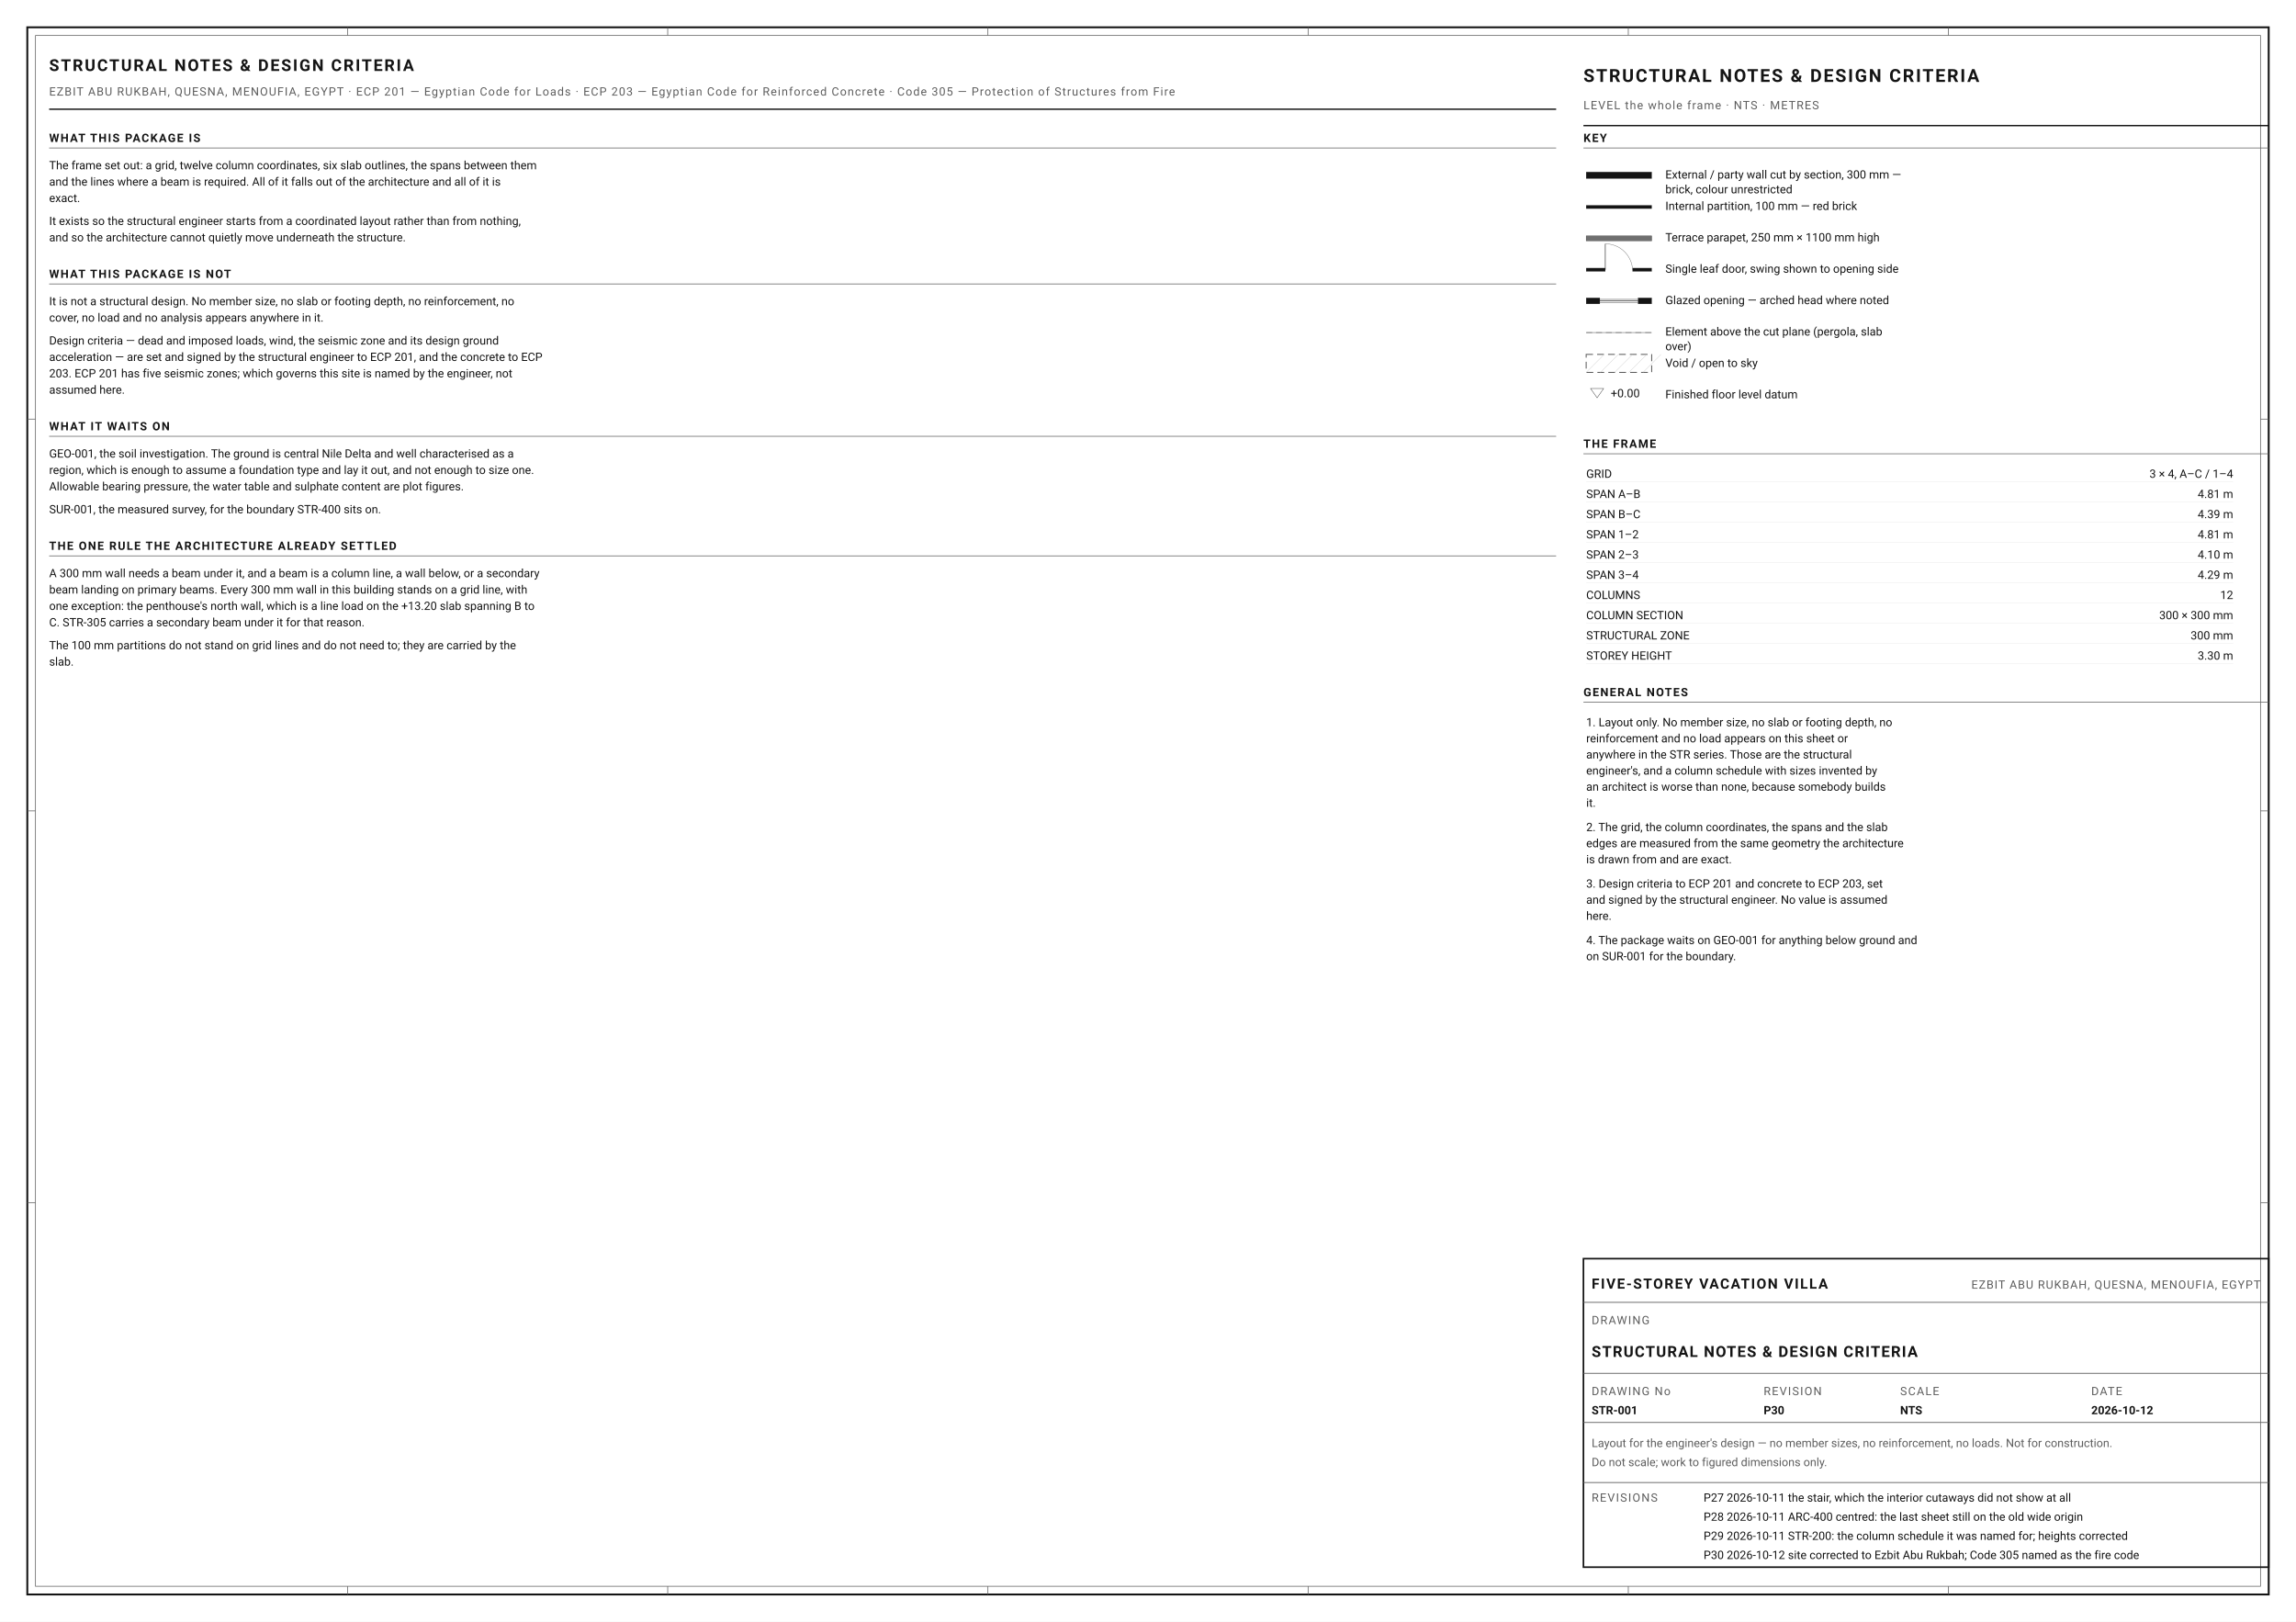
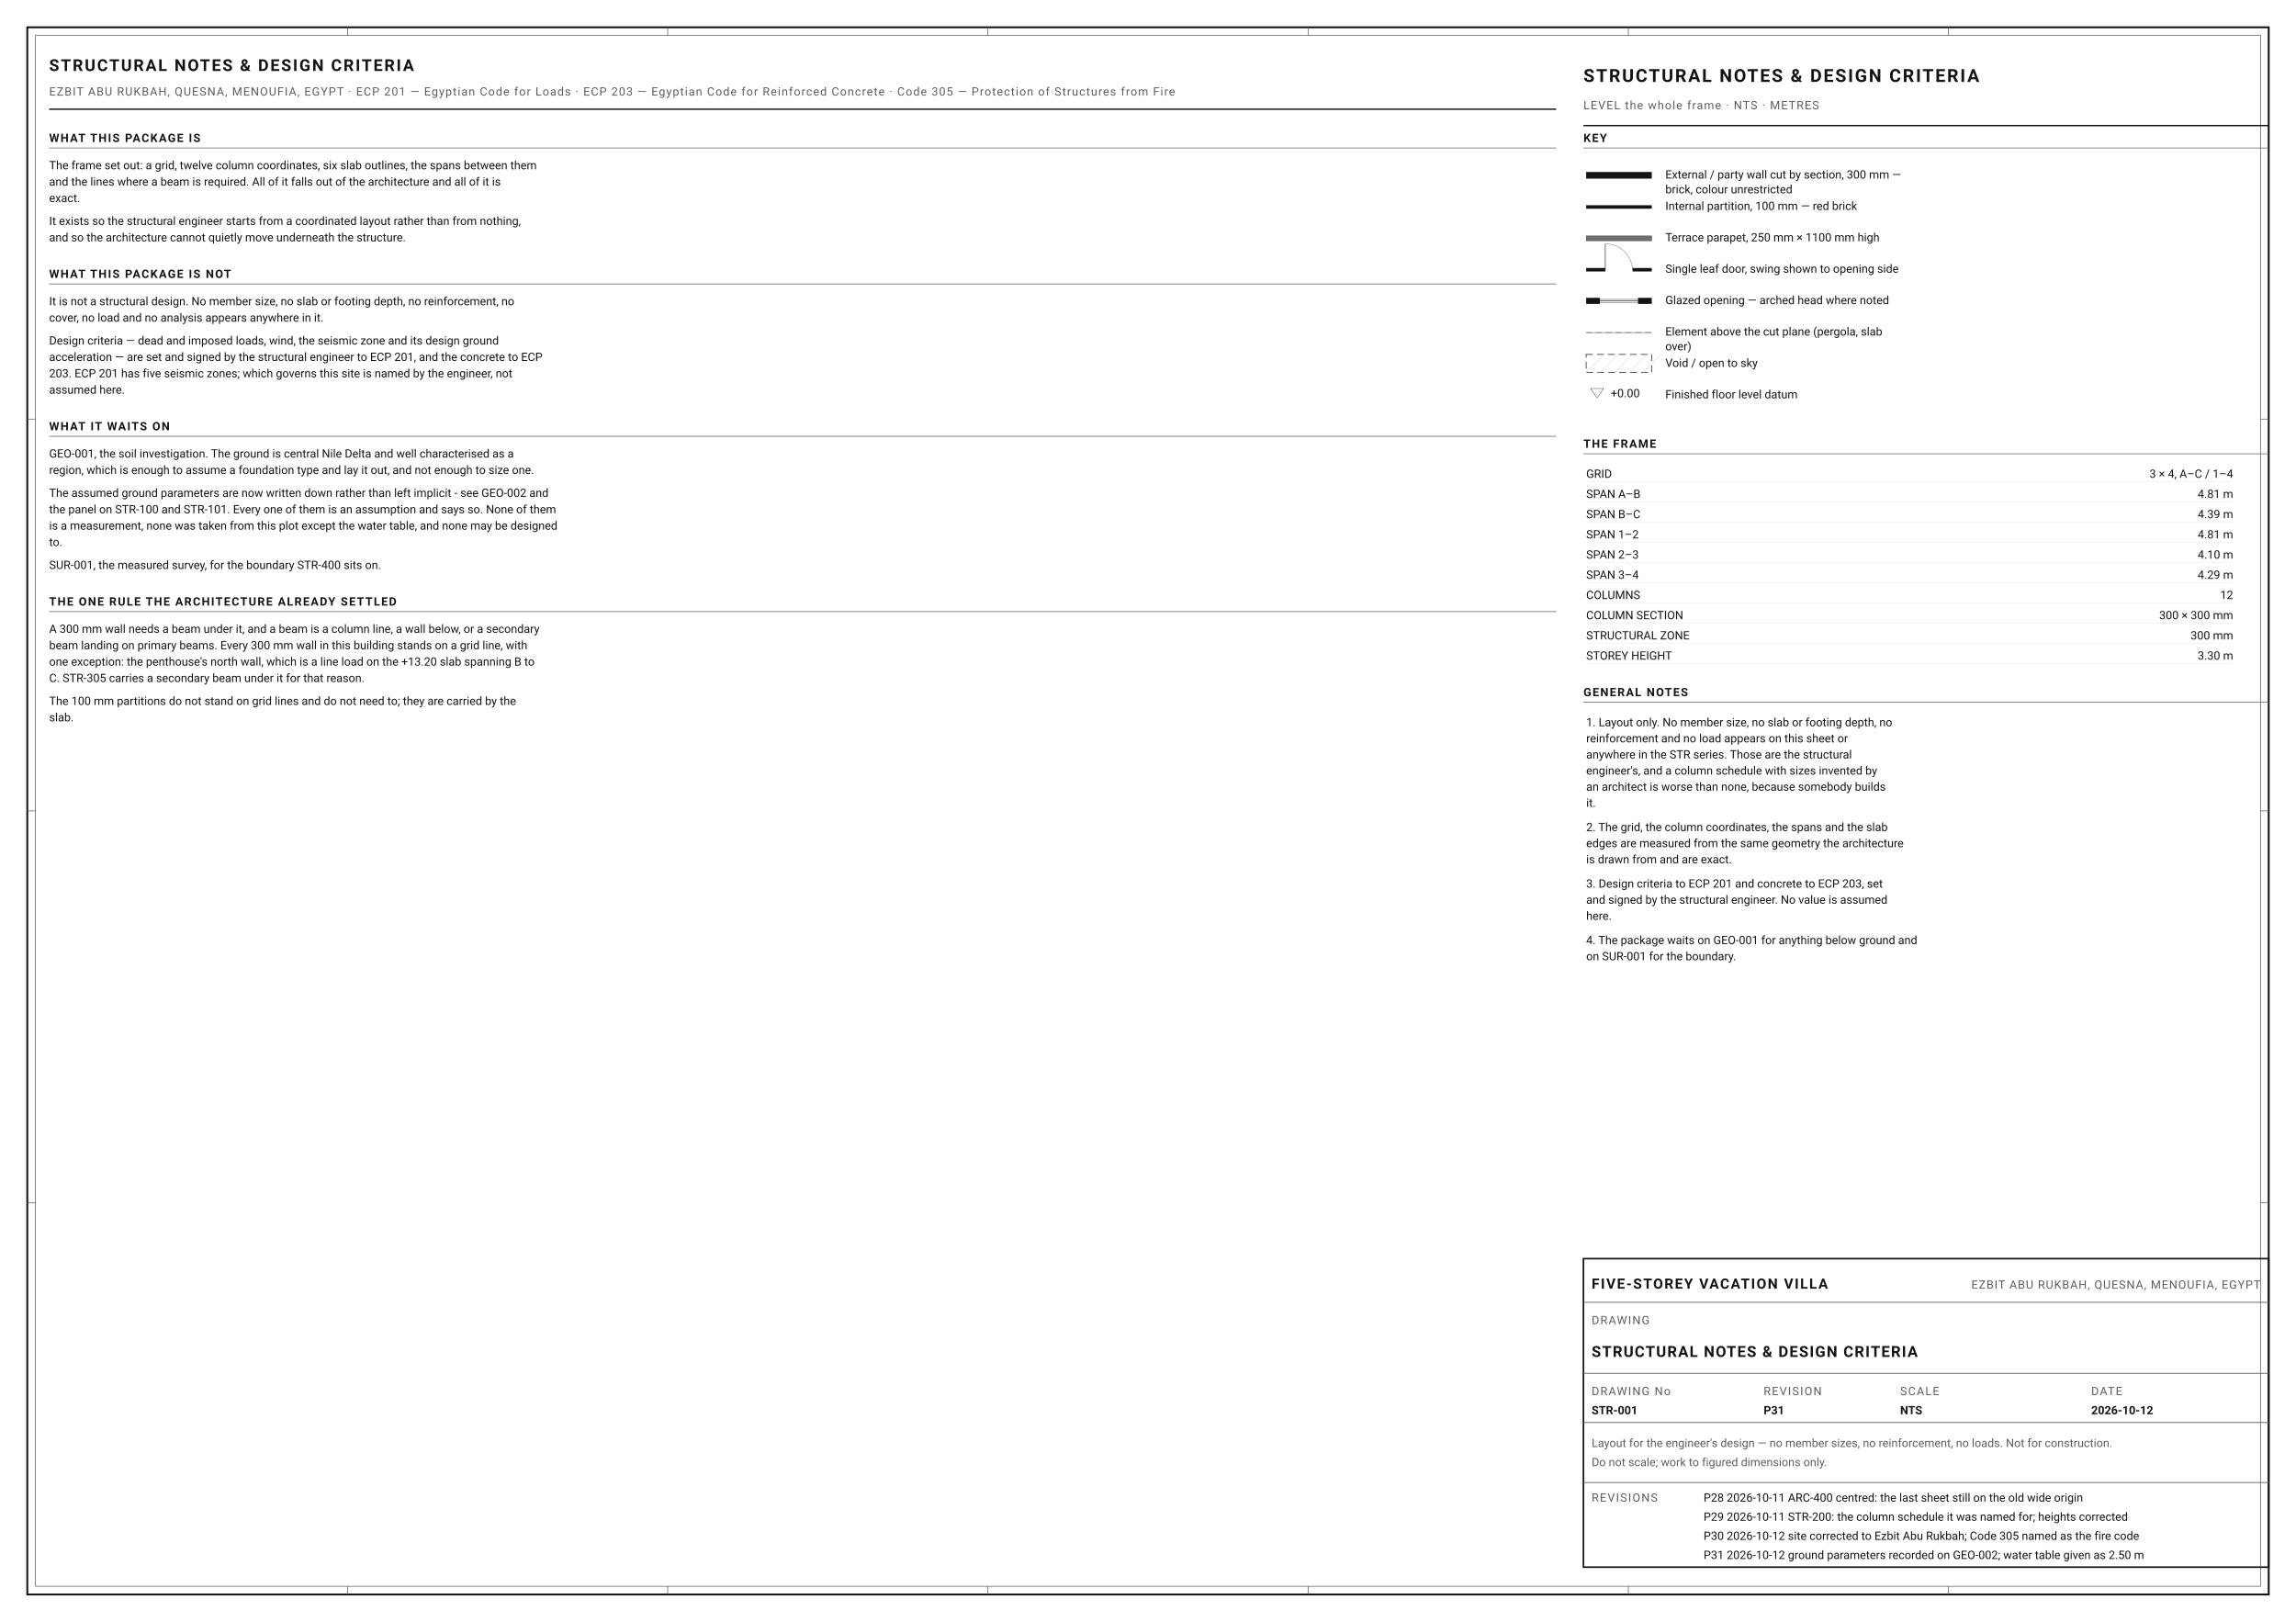
<svg xmlns="http://www.w3.org/2000/svg" width="841.0mm" height="594.0mm" viewBox="0 0 841.0 594.0">
  <rect width="841.0" height="594.0" fill="#ffffff" />
  <rect x="10.000" y="10.000" width="821.000" height="574.000" fill="none" stroke="#141414" stroke-width="0.7" />
  <rect x="13.000" y="13.000" width="815.000" height="568.000" fill="none" stroke="#5d5d5d" stroke-width="0.25" />
  <line x1="127.286" y1="10.000" x2="127.286" y2="13.000" stroke="#5d5d5d" stroke-width="0.25" stroke-linecap="butt" />
  <line x1="127.286" y1="581.000" x2="127.286" y2="584.000" stroke="#5d5d5d" stroke-width="0.25" stroke-linecap="butt" />
  <line x1="244.571" y1="10.000" x2="244.571" y2="13.000" stroke="#5d5d5d" stroke-width="0.25" stroke-linecap="butt" />
  <line x1="244.571" y1="581.000" x2="244.571" y2="584.000" stroke="#5d5d5d" stroke-width="0.25" stroke-linecap="butt" />
  <line x1="361.857" y1="10.000" x2="361.857" y2="13.000" stroke="#5d5d5d" stroke-width="0.25" stroke-linecap="butt" />
  <line x1="361.857" y1="581.000" x2="361.857" y2="584.000" stroke="#5d5d5d" stroke-width="0.25" stroke-linecap="butt" />
  <line x1="479.143" y1="10.000" x2="479.143" y2="13.000" stroke="#5d5d5d" stroke-width="0.25" stroke-linecap="butt" />
  <line x1="479.143" y1="581.000" x2="479.143" y2="584.000" stroke="#5d5d5d" stroke-width="0.25" stroke-linecap="butt" />
  <line x1="596.429" y1="10.000" x2="596.429" y2="13.000" stroke="#5d5d5d" stroke-width="0.25" stroke-linecap="butt" />
  <line x1="596.429" y1="581.000" x2="596.429" y2="584.000" stroke="#5d5d5d" stroke-width="0.25" stroke-linecap="butt" />
  <line x1="713.714" y1="10.000" x2="713.714" y2="13.000" stroke="#5d5d5d" stroke-width="0.25" stroke-linecap="butt" />
  <line x1="713.714" y1="581.000" x2="713.714" y2="584.000" stroke="#5d5d5d" stroke-width="0.25" stroke-linecap="butt" />
  <line x1="10.000" y1="153.500" x2="13.000" y2="153.500" stroke="#5d5d5d" stroke-width="0.25" stroke-linecap="butt" />
  <line x1="828.000" y1="153.500" x2="831.000" y2="153.500" stroke="#5d5d5d" stroke-width="0.25" stroke-linecap="butt" />
  <line x1="10.000" y1="297.000" x2="13.000" y2="297.000" stroke="#5d5d5d" stroke-width="0.25" stroke-linecap="butt" />
  <line x1="828.000" y1="297.000" x2="831.000" y2="297.000" stroke="#5d5d5d" stroke-width="0.25" stroke-linecap="butt" />
  <line x1="10.000" y1="440.500" x2="13.000" y2="440.500" stroke="#5d5d5d" stroke-width="0.25" stroke-linecap="butt" />
  <line x1="828.000" y1="440.500" x2="831.000" y2="440.500" stroke="#5d5d5d" stroke-width="0.25" stroke-linecap="butt" />
  <text x="18.000" y="26.000" font-family="ui-sans-serif,-apple-system,'Segoe UI',Roboto,'Helvetica Neue',Arial,sans-serif" font-size="6.0" fill="#141414" text-anchor="start" font-weight="700" letter-spacing="0.6" style="">STRUCTURAL NOTES &amp; DESIGN CRITERIA</text>
  <text x="18.000" y="35.000" font-family="ui-sans-serif,-apple-system,'Segoe UI',Roboto,'Helvetica Neue',Arial,sans-serif" font-size="4.233" fill="#5d5d5d" text-anchor="start" font-weight="400" letter-spacing="0.35" style="">EZBIT ABU RUKBAH, QUESNA, MENOUFIA, EGYPT   ·   ECP 201 — Egyptian Code for Loads   ·   ECP 203 — Egyptian Code for Reinforced Concrete   ·   Code 305 — Protection of Structures from Fire</text>
  <line x1="18.000" y1="40.000" x2="570.000" y2="40.000" stroke="#141414" stroke-width="0.5" stroke-linecap="butt" />
  <text x="18.000" y="52.000" font-family="ui-sans-serif,-apple-system,'Segoe UI',Roboto,'Helvetica Neue',Arial,sans-serif" font-size="4.233" fill="#141414" text-anchor="start" font-weight="700" letter-spacing="0.45" style="">WHAT THIS PACKAGE IS</text>
  <line x1="18.000" y1="54.200" x2="570.000" y2="54.200" stroke="#5d5d5d" stroke-width="0.25" stroke-linecap="butt" />
  <text x="18.000" y="62.000" font-family="ui-sans-serif,-apple-system,'Segoe UI',Roboto,'Helvetica Neue',Arial,sans-serif" font-size="4.233" fill="#141414" text-anchor="start" font-weight="400" letter-spacing="0.0" style="">The frame set out: a grid, twelve column coordinates, six slab outlines, the spans between them</text>
  <text x="18.000" y="68.000" font-family="ui-sans-serif,-apple-system,'Segoe UI',Roboto,'Helvetica Neue',Arial,sans-serif" font-size="4.233" fill="#141414" text-anchor="start" font-weight="400" letter-spacing="0.0" style="">and the lines where a beam is required. All of it falls out of the architecture and all of it is</text>
  <text x="18.000" y="74.000" font-family="ui-sans-serif,-apple-system,'Segoe UI',Roboto,'Helvetica Neue',Arial,sans-serif" font-size="4.233" fill="#141414" text-anchor="start" font-weight="400" letter-spacing="0.0" style="">exact.</text>
  <text x="18.000" y="82.400" font-family="ui-sans-serif,-apple-system,'Segoe UI',Roboto,'Helvetica Neue',Arial,sans-serif" font-size="4.233" fill="#141414" text-anchor="start" font-weight="400" letter-spacing="0.0" style="">It exists so the structural engineer starts from a coordinated layout rather than from nothing,</text>
  <text x="18.000" y="88.400" font-family="ui-sans-serif,-apple-system,'Segoe UI',Roboto,'Helvetica Neue',Arial,sans-serif" font-size="4.233" fill="#141414" text-anchor="start" font-weight="400" letter-spacing="0.0" style="">and so the architecture cannot quietly move underneath the structure.</text>
  <text x="18.000" y="101.800" font-family="ui-sans-serif,-apple-system,'Segoe UI',Roboto,'Helvetica Neue',Arial,sans-serif" font-size="4.233" fill="#141414" text-anchor="start" font-weight="700" letter-spacing="0.45" style="">WHAT THIS PACKAGE IS NOT</text>
  <line x1="18.000" y1="104.000" x2="570.000" y2="104.000" stroke="#5d5d5d" stroke-width="0.25" stroke-linecap="butt" />
  <text x="18.000" y="111.800" font-family="ui-sans-serif,-apple-system,'Segoe UI',Roboto,'Helvetica Neue',Arial,sans-serif" font-size="4.233" fill="#141414" text-anchor="start" font-weight="400" letter-spacing="0.0" style="">It is not a structural design. No member size, no slab or footing depth, no reinforcement, no</text>
  <text x="18.000" y="117.800" font-family="ui-sans-serif,-apple-system,'Segoe UI',Roboto,'Helvetica Neue',Arial,sans-serif" font-size="4.233" fill="#141414" text-anchor="start" font-weight="400" letter-spacing="0.0" style="">cover, no load and no analysis appears anywhere in it.</text>
  <text x="18.000" y="126.200" font-family="ui-sans-serif,-apple-system,'Segoe UI',Roboto,'Helvetica Neue',Arial,sans-serif" font-size="4.233" fill="#141414" text-anchor="start" font-weight="400" letter-spacing="0.0" style="">Design criteria — dead and imposed loads, wind, the seismic zone and its design ground</text>
  <text x="18.000" y="132.200" font-family="ui-sans-serif,-apple-system,'Segoe UI',Roboto,'Helvetica Neue',Arial,sans-serif" font-size="4.233" fill="#141414" text-anchor="start" font-weight="400" letter-spacing="0.0" style="">acceleration — are set and signed by the structural engineer to ECP 201, and the concrete to ECP</text>
  <text x="18.000" y="138.200" font-family="ui-sans-serif,-apple-system,'Segoe UI',Roboto,'Helvetica Neue',Arial,sans-serif" font-size="4.233" fill="#141414" text-anchor="start" font-weight="400" letter-spacing="0.0" style="">203. ECP 201 has five seismic zones; which governs this site is named by the engineer, not</text>
  <text x="18.000" y="144.200" font-family="ui-sans-serif,-apple-system,'Segoe UI',Roboto,'Helvetica Neue',Arial,sans-serif" font-size="4.233" fill="#141414" text-anchor="start" font-weight="400" letter-spacing="0.0" style="">assumed here.</text>
  <text x="18.000" y="157.600" font-family="ui-sans-serif,-apple-system,'Segoe UI',Roboto,'Helvetica Neue',Arial,sans-serif" font-size="4.233" fill="#141414" text-anchor="start" font-weight="700" letter-spacing="0.45" style="">WHAT IT WAITS ON</text>
  <line x1="18.000" y1="159.800" x2="570.000" y2="159.800" stroke="#5d5d5d" stroke-width="0.25" stroke-linecap="butt" />
  <text x="18.000" y="167.600" font-family="ui-sans-serif,-apple-system,'Segoe UI',Roboto,'Helvetica Neue',Arial,sans-serif" font-size="4.233" fill="#141414" text-anchor="start" font-weight="400" letter-spacing="0.0" style="">GEO-001, the soil investigation. The ground is central Nile Delta and well characterised as a</text>
  <text x="18.000" y="173.600" font-family="ui-sans-serif,-apple-system,'Segoe UI',Roboto,'Helvetica Neue',Arial,sans-serif" font-size="4.233" fill="#141414" text-anchor="start" font-weight="400" letter-spacing="0.0" style="">region, which is enough to assume a foundation type and lay it out, and not enough to size one.</text>
-   <text x="18.000" y="179.600" font-family="ui-sans-serif,-apple-system,'Segoe UI',Roboto,'Helvetica Neue',Arial,sans-serif" font-size="4.233" fill="#141414" text-anchor="start" font-weight="400" letter-spacing="0.0" style="">Allowable bearing pressure, the water table and sulphate content are plot figures.</text>
-   <text x="18.000" y="188.000" font-family="ui-sans-serif,-apple-system,'Segoe UI',Roboto,'Helvetica Neue',Arial,sans-serif" font-size="4.233" fill="#141414" text-anchor="start" font-weight="400" letter-spacing="0.0" style="">SUR-001, the measured survey, for the boundary STR-400 sits on.</text>
-   <text x="18.000" y="201.400" font-family="ui-sans-serif,-apple-system,'Segoe UI',Roboto,'Helvetica Neue',Arial,sans-serif" font-size="4.233" fill="#141414" text-anchor="start" font-weight="700" letter-spacing="0.45" style="">THE ONE RULE THE ARCHITECTURE ALREADY SETTLED</text>
-   <line x1="18.000" y1="203.600" x2="570.000" y2="203.600" stroke="#5d5d5d" stroke-width="0.25" stroke-linecap="butt" />
-   <text x="18.000" y="211.400" font-family="ui-sans-serif,-apple-system,'Segoe UI',Roboto,'Helvetica Neue',Arial,sans-serif" font-size="4.233" fill="#141414" text-anchor="start" font-weight="400" letter-spacing="0.0" style="">A 300 mm wall needs a beam under it, and a beam is a column line, a wall below, or a secondary</text>
-   <text x="18.000" y="217.400" font-family="ui-sans-serif,-apple-system,'Segoe UI',Roboto,'Helvetica Neue',Arial,sans-serif" font-size="4.233" fill="#141414" text-anchor="start" font-weight="400" letter-spacing="0.0" style="">beam landing on primary beams. Every 300 mm wall in this building stands on a grid line, with</text>
-   <text x="18.000" y="223.400" font-family="ui-sans-serif,-apple-system,'Segoe UI',Roboto,'Helvetica Neue',Arial,sans-serif" font-size="4.233" fill="#141414" text-anchor="start" font-weight="400" letter-spacing="0.0" style="">one exception: the penthouse's north wall, which is a line load on the +13.20 slab spanning B to</text>
-   <text x="18.000" y="229.400" font-family="ui-sans-serif,-apple-system,'Segoe UI',Roboto,'Helvetica Neue',Arial,sans-serif" font-size="4.233" fill="#141414" text-anchor="start" font-weight="400" letter-spacing="0.0" style="">C. STR-305 carries a secondary beam under it for that reason.</text>
-   <text x="18.000" y="237.800" font-family="ui-sans-serif,-apple-system,'Segoe UI',Roboto,'Helvetica Neue',Arial,sans-serif" font-size="4.233" fill="#141414" text-anchor="start" font-weight="400" letter-spacing="0.0" style="">The 100 mm partitions do not stand on grid lines and do not need to; they are carried by the</text>
-   <text x="18.000" y="243.800" font-family="ui-sans-serif,-apple-system,'Segoe UI',Roboto,'Helvetica Neue',Arial,sans-serif" font-size="4.233" fill="#141414" text-anchor="start" font-weight="400" letter-spacing="0.0" style="">slab.</text>
+   <text x="18.000" y="182.000" font-family="ui-sans-serif,-apple-system,'Segoe UI',Roboto,'Helvetica Neue',Arial,sans-serif" font-size="4.233" fill="#141414" text-anchor="start" font-weight="400" letter-spacing="0.0" style="">The assumed ground parameters are now written down rather than left implicit - see GEO-002 and</text>
+   <text x="18.000" y="188.000" font-family="ui-sans-serif,-apple-system,'Segoe UI',Roboto,'Helvetica Neue',Arial,sans-serif" font-size="4.233" fill="#141414" text-anchor="start" font-weight="400" letter-spacing="0.0" style="">the panel on STR-100 and STR-101. Every one of them is an assumption and says so. None of them</text>
+   <text x="18.000" y="194.000" font-family="ui-sans-serif,-apple-system,'Segoe UI',Roboto,'Helvetica Neue',Arial,sans-serif" font-size="4.233" fill="#141414" text-anchor="start" font-weight="400" letter-spacing="0.0" style="">is a measurement, none was taken from this plot except the water table, and none may be designed</text>
+   <text x="18.000" y="200.000" font-family="ui-sans-serif,-apple-system,'Segoe UI',Roboto,'Helvetica Neue',Arial,sans-serif" font-size="4.233" fill="#141414" text-anchor="start" font-weight="400" letter-spacing="0.0" style="">to.</text>
+   <text x="18.000" y="208.400" font-family="ui-sans-serif,-apple-system,'Segoe UI',Roboto,'Helvetica Neue',Arial,sans-serif" font-size="4.233" fill="#141414" text-anchor="start" font-weight="400" letter-spacing="0.0" style="">SUR-001, the measured survey, for the boundary STR-400 sits on.</text>
+   <text x="18.000" y="221.800" font-family="ui-sans-serif,-apple-system,'Segoe UI',Roboto,'Helvetica Neue',Arial,sans-serif" font-size="4.233" fill="#141414" text-anchor="start" font-weight="700" letter-spacing="0.45" style="">THE ONE RULE THE ARCHITECTURE ALREADY SETTLED</text>
+   <line x1="18.000" y1="224.000" x2="570.000" y2="224.000" stroke="#5d5d5d" stroke-width="0.25" stroke-linecap="butt" />
+   <text x="18.000" y="231.800" font-family="ui-sans-serif,-apple-system,'Segoe UI',Roboto,'Helvetica Neue',Arial,sans-serif" font-size="4.233" fill="#141414" text-anchor="start" font-weight="400" letter-spacing="0.0" style="">A 300 mm wall needs a beam under it, and a beam is a column line, a wall below, or a secondary</text>
+   <text x="18.000" y="237.800" font-family="ui-sans-serif,-apple-system,'Segoe UI',Roboto,'Helvetica Neue',Arial,sans-serif" font-size="4.233" fill="#141414" text-anchor="start" font-weight="400" letter-spacing="0.0" style="">beam landing on primary beams. Every 300 mm wall in this building stands on a grid line, with</text>
+   <text x="18.000" y="243.800" font-family="ui-sans-serif,-apple-system,'Segoe UI',Roboto,'Helvetica Neue',Arial,sans-serif" font-size="4.233" fill="#141414" text-anchor="start" font-weight="400" letter-spacing="0.0" style="">one exception: the penthouse's north wall, which is a line load on the +13.20 slab spanning B to</text>
+   <text x="18.000" y="249.800" font-family="ui-sans-serif,-apple-system,'Segoe UI',Roboto,'Helvetica Neue',Arial,sans-serif" font-size="4.233" fill="#141414" text-anchor="start" font-weight="400" letter-spacing="0.0" style="">C. STR-305 carries a secondary beam under it for that reason.</text>
+   <text x="18.000" y="258.200" font-family="ui-sans-serif,-apple-system,'Segoe UI',Roboto,'Helvetica Neue',Arial,sans-serif" font-size="4.233" fill="#141414" text-anchor="start" font-weight="400" letter-spacing="0.0" style="">The 100 mm partitions do not stand on grid lines and do not need to; they are carried by the</text>
+   <text x="18.000" y="264.200" font-family="ui-sans-serif,-apple-system,'Segoe UI',Roboto,'Helvetica Neue',Arial,sans-serif" font-size="4.233" fill="#141414" text-anchor="start" font-weight="400" letter-spacing="0.0" style="">slab.</text>
  <text x="580.000" y="30.000" font-family="ui-sans-serif,-apple-system,'Segoe UI',Roboto,'Helvetica Neue',Arial,sans-serif" font-size="6.6" fill="#141414" text-anchor="start" font-weight="700" letter-spacing="0.6" style="">STRUCTURAL NOTES &amp; DESIGN CRITERIA</text>
  <text x="580.000" y="40.000" font-family="ui-sans-serif,-apple-system,'Segoe UI',Roboto,'Helvetica Neue',Arial,sans-serif" font-size="4.233" fill="#5d5d5d" text-anchor="start" font-weight="400" letter-spacing="0.35" style="">LEVEL the whole frame   ·   NTS   ·   METRES</text>
  <line x1="580.000" y1="46.000" x2="831.000" y2="46.000" stroke="#141414" stroke-width="0.5" stroke-linecap="butt" />
  <text x="580.000" y="52.000" font-family="ui-sans-serif,-apple-system,'Segoe UI',Roboto,'Helvetica Neue',Arial,sans-serif" font-size="4.233" fill="#141414" text-anchor="start" font-weight="700" letter-spacing="0.45" style="">KEY</text>
  <line x1="580.000" y1="54.200" x2="831.000" y2="54.200" stroke="#5d5d5d" stroke-width="0.25" stroke-linecap="butt" />
  <rect x="581.000" y="63.000" width="24.000" height="2.400" fill="#141414" stroke="#141414" stroke-width="0.05" />
  <text x="610.000" y="65.400" font-family="ui-sans-serif,-apple-system,'Segoe UI',Roboto,'Helvetica Neue',Arial,sans-serif" font-size="4.233" fill="#141414" text-anchor="start" font-weight="400" letter-spacing="0.0" style="">External / party wall cut by section, 300 mm —</text>
  <text x="610.000" y="70.800" font-family="ui-sans-serif,-apple-system,'Segoe UI',Roboto,'Helvetica Neue',Arial,sans-serif" font-size="4.233" fill="#141414" text-anchor="start" font-weight="400" letter-spacing="0.0" style="">brick, colour unrestricted</text>
  <rect x="581.000" y="75.200" width="24.000" height="1.200" fill="#141414" stroke="#141414" stroke-width="0.05" />
  <text x="610.000" y="76.900" font-family="ui-sans-serif,-apple-system,'Segoe UI',Roboto,'Helvetica Neue',Arial,sans-serif" font-size="4.233" fill="#141414" text-anchor="start" font-weight="400" letter-spacing="0.0" style="">Internal partition, 100 mm — red brick</text>
  <rect x="581.000" y="86.400" width="24.000" height="1.800" fill="#6f6f6f" stroke="#141414" stroke-width="0.1" />
  <text x="610.000" y="88.400" font-family="ui-sans-serif,-apple-system,'Segoe UI',Roboto,'Helvetica Neue',Arial,sans-serif" font-size="4.233" fill="#141414" text-anchor="start" font-weight="400" letter-spacing="0.0" style="">Terrace parapet, 250 mm × 1100 mm high</text>
  <rect x="581.000" y="98.200" width="7.000" height="1.200" fill="#141414" stroke="#141414" stroke-width="0.05" />
  <rect x="598.000" y="98.200" width="7.000" height="1.200" fill="#141414" stroke="#141414" stroke-width="0.05" />
  <line x1="588.000" y1="98.800" x2="588.000" y2="89.300" stroke="#141414" stroke-width="0.2" stroke-linecap="butt" />
  <path d="M 588.0 89.3 A 10 10 0 0 1 598.0 98.8" fill="none" stroke="#5d5d5d" stroke-width="0.13" />
  <text x="610.000" y="99.900" font-family="ui-sans-serif,-apple-system,'Segoe UI',Roboto,'Helvetica Neue',Arial,sans-serif" font-size="4.233" fill="#141414" text-anchor="start" font-weight="400" letter-spacing="0.0" style="">Single leaf door, swing shown to opening side</text>
  <rect x="581.000" y="109.100" width="5.000" height="2.200" fill="#141414" stroke="#141414" stroke-width="0.05" />
  <rect x="600.000" y="109.100" width="5.000" height="2.200" fill="#141414" stroke="#141414" stroke-width="0.05" />
  <line x1="586.000" y1="109.650" x2="600.000" y2="109.650" stroke="#5d5d5d" stroke-width="0.2" stroke-linecap="butt" />
  <line x1="586.000" y1="110.200" x2="600.000" y2="110.200" stroke="#141414" stroke-width="0.2" stroke-linecap="butt" />
  <line x1="586.000" y1="110.750" x2="600.000" y2="110.750" stroke="#5d5d5d" stroke-width="0.2" stroke-linecap="butt" />
  <text x="610.000" y="111.400" font-family="ui-sans-serif,-apple-system,'Segoe UI',Roboto,'Helvetica Neue',Arial,sans-serif" font-size="4.233" fill="#141414" text-anchor="start" font-weight="400" letter-spacing="0.0" style="">Glazed opening — arched head where noted</text>
  <line x1="581.000" y1="121.800" x2="605.000" y2="121.800" stroke="#5d5d5d" stroke-width="0.18" stroke-linecap="butt" />
  <line x1="581.0" y1="121.8" x2="605.0" y2="121.8" stroke="#5d5d5d" stroke-width="0.18" stroke-dasharray="2.2 1.4" />
  <text x="610.000" y="122.900" font-family="ui-sans-serif,-apple-system,'Segoe UI',Roboto,'Helvetica Neue',Arial,sans-serif" font-size="4.233" fill="#141414" text-anchor="start" font-weight="400" letter-spacing="0.0" style="">Element above the cut plane (pergola, slab</text>
  <text x="610.000" y="128.300" font-family="ui-sans-serif,-apple-system,'Segoe UI',Roboto,'Helvetica Neue',Arial,sans-serif" font-size="4.233" fill="#141414" text-anchor="start" font-weight="400" letter-spacing="0.0" style="">over)</text>
  <rect x="581.000" y="129.800" width="24.000" height="6.600" fill="none" stroke="#5d5d5d" stroke-width="0.35" stroke-dasharray="2.5 1.5" />
  <line x1="581.000" y1="136.400" x2="587.600" y2="129.800" stroke="#c9c9c9" stroke-width="0.13" stroke-linecap="butt" />
  <line x1="586.200" y1="136.400" x2="592.800" y2="129.800" stroke="#c9c9c9" stroke-width="0.13" stroke-linecap="butt" />
  <line x1="591.400" y1="136.400" x2="598.000" y2="129.800" stroke="#c9c9c9" stroke-width="0.13" stroke-linecap="butt" />
  <line x1="596.600" y1="136.400" x2="603.200" y2="129.800" stroke="#c9c9c9" stroke-width="0.13" stroke-linecap="butt" />
  <line x1="601.800" y1="136.400" x2="608.400" y2="129.800" stroke="#c9c9c9" stroke-width="0.13" stroke-linecap="butt" />
  <text x="610.000" y="134.400" font-family="ui-sans-serif,-apple-system,'Segoe UI',Roboto,'Helvetica Neue',Arial,sans-serif" font-size="4.233" fill="#141414" text-anchor="start" font-weight="400" letter-spacing="0.0" style="">Void / open to sky</text>
  <polygon points="585.0,145.7 582.6,142.3 587.4,142.3" fill="none" stroke="#141414" stroke-width="0.13" />
  <text x="590.000" y="145.500" font-family="ui-sans-serif,-apple-system,'Segoe UI',Roboto,'Helvetica Neue',Arial,sans-serif" font-size="4.233" fill="#141414" text-anchor="start" font-weight="400" letter-spacing="0.0" style="">+0.00</text>
  <text x="610.000" y="145.900" font-family="ui-sans-serif,-apple-system,'Segoe UI',Roboto,'Helvetica Neue',Arial,sans-serif" font-size="4.233" fill="#141414" text-anchor="start" font-weight="400" letter-spacing="0.0" style="">Finished floor level datum</text>
  <text x="580.000" y="164.000" font-family="ui-sans-serif,-apple-system,'Segoe UI',Roboto,'Helvetica Neue',Arial,sans-serif" font-size="4.233" fill="#141414" text-anchor="start" font-weight="700" letter-spacing="0.45" style="">THE FRAME</text>
  <line x1="580.000" y1="166.200" x2="831.000" y2="166.200" stroke="#5d5d5d" stroke-width="0.25" stroke-linecap="butt" />
  <text x="581.000" y="175.000" font-family="ui-sans-serif,-apple-system,'Segoe UI',Roboto,'Helvetica Neue',Arial,sans-serif" font-size="4.233" fill="#141414" text-anchor="start" font-weight="400" letter-spacing="0.0" style="">GRID</text>
  <text x="818.000" y="175.000" font-family="ui-sans-serif,-apple-system,'Segoe UI',Roboto,'Helvetica Neue',Arial,sans-serif" font-size="4.233" fill="#141414" text-anchor="end" font-weight="400" letter-spacing="0.0" style="">3 × 4, A–C / 1–4</text>
  <line x1="581.000" y1="176.400" x2="818.000" y2="176.400" stroke="#e2e2e2" stroke-width="0.12" stroke-linecap="butt" />
  <text x="581.000" y="182.400" font-family="ui-sans-serif,-apple-system,'Segoe UI',Roboto,'Helvetica Neue',Arial,sans-serif" font-size="4.233" fill="#141414" text-anchor="start" font-weight="400" letter-spacing="0.0" style="">SPAN A–B</text>
  <text x="818.000" y="182.400" font-family="ui-sans-serif,-apple-system,'Segoe UI',Roboto,'Helvetica Neue',Arial,sans-serif" font-size="4.233" fill="#141414" text-anchor="end" font-weight="400" letter-spacing="0.0" style="">4.81 m</text>
  <line x1="581.000" y1="183.800" x2="818.000" y2="183.800" stroke="#e2e2e2" stroke-width="0.12" stroke-linecap="butt" />
  <text x="581.000" y="189.800" font-family="ui-sans-serif,-apple-system,'Segoe UI',Roboto,'Helvetica Neue',Arial,sans-serif" font-size="4.233" fill="#141414" text-anchor="start" font-weight="400" letter-spacing="0.0" style="">SPAN B–C</text>
  <text x="818.000" y="189.800" font-family="ui-sans-serif,-apple-system,'Segoe UI',Roboto,'Helvetica Neue',Arial,sans-serif" font-size="4.233" fill="#141414" text-anchor="end" font-weight="400" letter-spacing="0.0" style="">4.39 m</text>
  <line x1="581.000" y1="191.200" x2="818.000" y2="191.200" stroke="#e2e2e2" stroke-width="0.12" stroke-linecap="butt" />
  <text x="581.000" y="197.200" font-family="ui-sans-serif,-apple-system,'Segoe UI',Roboto,'Helvetica Neue',Arial,sans-serif" font-size="4.233" fill="#141414" text-anchor="start" font-weight="400" letter-spacing="0.0" style="">SPAN 1–2</text>
  <text x="818.000" y="197.200" font-family="ui-sans-serif,-apple-system,'Segoe UI',Roboto,'Helvetica Neue',Arial,sans-serif" font-size="4.233" fill="#141414" text-anchor="end" font-weight="400" letter-spacing="0.0" style="">4.81 m</text>
  <line x1="581.000" y1="198.600" x2="818.000" y2="198.600" stroke="#e2e2e2" stroke-width="0.12" stroke-linecap="butt" />
  <text x="581.000" y="204.600" font-family="ui-sans-serif,-apple-system,'Segoe UI',Roboto,'Helvetica Neue',Arial,sans-serif" font-size="4.233" fill="#141414" text-anchor="start" font-weight="400" letter-spacing="0.0" style="">SPAN 2–3</text>
  <text x="818.000" y="204.600" font-family="ui-sans-serif,-apple-system,'Segoe UI',Roboto,'Helvetica Neue',Arial,sans-serif" font-size="4.233" fill="#141414" text-anchor="end" font-weight="400" letter-spacing="0.0" style="">4.10 m</text>
  <line x1="581.000" y1="206.000" x2="818.000" y2="206.000" stroke="#e2e2e2" stroke-width="0.12" stroke-linecap="butt" />
  <text x="581.000" y="212.000" font-family="ui-sans-serif,-apple-system,'Segoe UI',Roboto,'Helvetica Neue',Arial,sans-serif" font-size="4.233" fill="#141414" text-anchor="start" font-weight="400" letter-spacing="0.0" style="">SPAN 3–4</text>
  <text x="818.000" y="212.000" font-family="ui-sans-serif,-apple-system,'Segoe UI',Roboto,'Helvetica Neue',Arial,sans-serif" font-size="4.233" fill="#141414" text-anchor="end" font-weight="400" letter-spacing="0.0" style="">4.29 m</text>
  <line x1="581.000" y1="213.400" x2="818.000" y2="213.400" stroke="#e2e2e2" stroke-width="0.12" stroke-linecap="butt" />
  <text x="581.000" y="219.400" font-family="ui-sans-serif,-apple-system,'Segoe UI',Roboto,'Helvetica Neue',Arial,sans-serif" font-size="4.233" fill="#141414" text-anchor="start" font-weight="400" letter-spacing="0.0" style="">COLUMNS</text>
  <text x="818.000" y="219.400" font-family="ui-sans-serif,-apple-system,'Segoe UI',Roboto,'Helvetica Neue',Arial,sans-serif" font-size="4.233" fill="#141414" text-anchor="end" font-weight="400" letter-spacing="0.0" style="">12</text>
  <line x1="581.000" y1="220.800" x2="818.000" y2="220.800" stroke="#e2e2e2" stroke-width="0.12" stroke-linecap="butt" />
  <text x="581.000" y="226.800" font-family="ui-sans-serif,-apple-system,'Segoe UI',Roboto,'Helvetica Neue',Arial,sans-serif" font-size="4.233" fill="#141414" text-anchor="start" font-weight="400" letter-spacing="0.0" style="">COLUMN SECTION</text>
  <text x="818.000" y="226.800" font-family="ui-sans-serif,-apple-system,'Segoe UI',Roboto,'Helvetica Neue',Arial,sans-serif" font-size="4.233" fill="#141414" text-anchor="end" font-weight="400" letter-spacing="0.0" style="">300 × 300 mm</text>
  <line x1="581.000" y1="228.200" x2="818.000" y2="228.200" stroke="#e2e2e2" stroke-width="0.12" stroke-linecap="butt" />
  <text x="581.000" y="234.200" font-family="ui-sans-serif,-apple-system,'Segoe UI',Roboto,'Helvetica Neue',Arial,sans-serif" font-size="4.233" fill="#141414" text-anchor="start" font-weight="400" letter-spacing="0.0" style="">STRUCTURAL ZONE</text>
  <text x="818.000" y="234.200" font-family="ui-sans-serif,-apple-system,'Segoe UI',Roboto,'Helvetica Neue',Arial,sans-serif" font-size="4.233" fill="#141414" text-anchor="end" font-weight="400" letter-spacing="0.0" style="">300 mm</text>
  <line x1="581.000" y1="235.600" x2="818.000" y2="235.600" stroke="#e2e2e2" stroke-width="0.12" stroke-linecap="butt" />
  <text x="581.000" y="241.600" font-family="ui-sans-serif,-apple-system,'Segoe UI',Roboto,'Helvetica Neue',Arial,sans-serif" font-size="4.233" fill="#141414" text-anchor="start" font-weight="400" letter-spacing="0.0" style="">STOREY HEIGHT</text>
  <text x="818.000" y="241.600" font-family="ui-sans-serif,-apple-system,'Segoe UI',Roboto,'Helvetica Neue',Arial,sans-serif" font-size="4.233" fill="#141414" text-anchor="end" font-weight="400" letter-spacing="0.0" style="">3.30 m</text>
  <line x1="581.000" y1="243.000" x2="818.000" y2="243.000" stroke="#e2e2e2" stroke-width="0.12" stroke-linecap="butt" />
  <text x="580.000" y="255.000" font-family="ui-sans-serif,-apple-system,'Segoe UI',Roboto,'Helvetica Neue',Arial,sans-serif" font-size="4.233" fill="#141414" text-anchor="start" font-weight="700" letter-spacing="0.45" style="">GENERAL NOTES</text>
  <line x1="580.000" y1="257.200" x2="831.000" y2="257.200" stroke="#5d5d5d" stroke-width="0.25" stroke-linecap="butt" />
  <text x="581.000" y="266.000" font-family="ui-sans-serif,-apple-system,'Segoe UI',Roboto,'Helvetica Neue',Arial,sans-serif" font-size="4.233" fill="#141414" text-anchor="start" font-weight="400" letter-spacing="0.0" style="">1.  Layout only. No member size, no slab or footing depth, no</text>
  <text x="581.000" y="271.900" font-family="ui-sans-serif,-apple-system,'Segoe UI',Roboto,'Helvetica Neue',Arial,sans-serif" font-size="4.233" fill="#141414" text-anchor="start" font-weight="400" letter-spacing="0.0" style="">     reinforcement and no load appears on this sheet or</text>
  <text x="581.000" y="277.800" font-family="ui-sans-serif,-apple-system,'Segoe UI',Roboto,'Helvetica Neue',Arial,sans-serif" font-size="4.233" fill="#141414" text-anchor="start" font-weight="400" letter-spacing="0.0" style="">     anywhere in the STR series. Those are the structural</text>
  <text x="581.000" y="283.700" font-family="ui-sans-serif,-apple-system,'Segoe UI',Roboto,'Helvetica Neue',Arial,sans-serif" font-size="4.233" fill="#141414" text-anchor="start" font-weight="400" letter-spacing="0.0" style="">     engineer's, and a column schedule with sizes invented by</text>
  <text x="581.000" y="289.600" font-family="ui-sans-serif,-apple-system,'Segoe UI',Roboto,'Helvetica Neue',Arial,sans-serif" font-size="4.233" fill="#141414" text-anchor="start" font-weight="400" letter-spacing="0.0" style="">     an architect is worse than none, because somebody builds</text>
  <text x="581.000" y="295.500" font-family="ui-sans-serif,-apple-system,'Segoe UI',Roboto,'Helvetica Neue',Arial,sans-serif" font-size="4.233" fill="#141414" text-anchor="start" font-weight="400" letter-spacing="0.0" style="">     it.</text>
  <text x="581.000" y="304.400" font-family="ui-sans-serif,-apple-system,'Segoe UI',Roboto,'Helvetica Neue',Arial,sans-serif" font-size="4.233" fill="#141414" text-anchor="start" font-weight="400" letter-spacing="0.0" style="">2.  The grid, the column coordinates, the spans and the slab</text>
  <text x="581.000" y="310.300" font-family="ui-sans-serif,-apple-system,'Segoe UI',Roboto,'Helvetica Neue',Arial,sans-serif" font-size="4.233" fill="#141414" text-anchor="start" font-weight="400" letter-spacing="0.0" style="">     edges are measured from the same geometry the architecture</text>
  <text x="581.000" y="316.200" font-family="ui-sans-serif,-apple-system,'Segoe UI',Roboto,'Helvetica Neue',Arial,sans-serif" font-size="4.233" fill="#141414" text-anchor="start" font-weight="400" letter-spacing="0.0" style="">     is drawn from and are exact.</text>
  <text x="581.000" y="325.100" font-family="ui-sans-serif,-apple-system,'Segoe UI',Roboto,'Helvetica Neue',Arial,sans-serif" font-size="4.233" fill="#141414" text-anchor="start" font-weight="400" letter-spacing="0.0" style="">3.  Design criteria to ECP 201 and concrete to ECP 203, set</text>
  <text x="581.000" y="331.000" font-family="ui-sans-serif,-apple-system,'Segoe UI',Roboto,'Helvetica Neue',Arial,sans-serif" font-size="4.233" fill="#141414" text-anchor="start" font-weight="400" letter-spacing="0.0" style="">     and signed by the structural engineer. No value is assumed</text>
  <text x="581.000" y="336.900" font-family="ui-sans-serif,-apple-system,'Segoe UI',Roboto,'Helvetica Neue',Arial,sans-serif" font-size="4.233" fill="#141414" text-anchor="start" font-weight="400" letter-spacing="0.0" style="">     here.</text>
  <text x="581.000" y="345.800" font-family="ui-sans-serif,-apple-system,'Segoe UI',Roboto,'Helvetica Neue',Arial,sans-serif" font-size="4.233" fill="#141414" text-anchor="start" font-weight="400" letter-spacing="0.0" style="">4.  The package waits on GEO-001 for anything below ground and</text>
  <text x="581.000" y="351.700" font-family="ui-sans-serif,-apple-system,'Segoe UI',Roboto,'Helvetica Neue',Arial,sans-serif" font-size="4.233" fill="#141414" text-anchor="start" font-weight="400" letter-spacing="0.0" style="">     on SUR-001 for the boundary.</text>
  <rect x="580.000" y="461.000" width="251.000" height="113.000" fill="none" stroke="#141414" stroke-width="0.6" />
  <line x1="580.000" y1="477.000" x2="831.000" y2="477.000" stroke="#5d5d5d" stroke-width="0.3" stroke-linecap="butt" />
  <line x1="580.000" y1="503.000" x2="831.000" y2="503.000" stroke="#5d5d5d" stroke-width="0.3" stroke-linecap="butt" />
  <line x1="580.000" y1="521.000" x2="831.000" y2="521.000" stroke="#5d5d5d" stroke-width="0.3" stroke-linecap="butt" />
  <text x="583.000" y="472.000" font-family="ui-sans-serif,-apple-system,'Segoe UI',Roboto,'Helvetica Neue',Arial,sans-serif" font-size="5.2" fill="#141414" text-anchor="start" font-weight="700" letter-spacing="0.5" style="">FIVE-STOREY VACATION VILLA</text>
  <text x="828.000" y="472.000" font-family="ui-sans-serif,-apple-system,'Segoe UI',Roboto,'Helvetica Neue',Arial,sans-serif" font-size="4.233" fill="#5d5d5d" text-anchor="end" font-weight="400" letter-spacing="0.3" style="">EZBIT ABU RUKBAH, QUESNA, MENOUFIA, EGYPT</text>
  <text x="583.000" y="485.000" font-family="ui-sans-serif,-apple-system,'Segoe UI',Roboto,'Helvetica Neue',Arial,sans-serif" font-size="4.233" fill="#5d5d5d" text-anchor="start" font-weight="400" letter-spacing="0.4" style="">DRAWING</text>
  <text x="583.000" y="497.000" font-family="ui-sans-serif,-apple-system,'Segoe UI',Roboto,'Helvetica Neue',Arial,sans-serif" font-size="5.6" fill="#141414" text-anchor="start" font-weight="700" letter-spacing="0.4" style="">STRUCTURAL NOTES &amp; DESIGN CRITERIA</text>
  <text x="583.000" y="511.000" font-family="ui-sans-serif,-apple-system,'Segoe UI',Roboto,'Helvetica Neue',Arial,sans-serif" font-size="4.233" fill="#5d5d5d" text-anchor="start" font-weight="400" letter-spacing="0.4" style="">DRAWING No</text>
  <text x="583.000" y="518.000" font-family="ui-sans-serif,-apple-system,'Segoe UI',Roboto,'Helvetica Neue',Arial,sans-serif" font-size="4.233" fill="#141414" text-anchor="start" font-weight="700" letter-spacing="0.0" style="">STR-001</text>
  <text x="646.000" y="511.000" font-family="ui-sans-serif,-apple-system,'Segoe UI',Roboto,'Helvetica Neue',Arial,sans-serif" font-size="4.233" fill="#5d5d5d" text-anchor="start" font-weight="400" letter-spacing="0.4" style="">REVISION</text>
-   <text x="646.000" y="518.000" font-family="ui-sans-serif,-apple-system,'Segoe UI',Roboto,'Helvetica Neue',Arial,sans-serif" font-size="4.233" fill="#141414" text-anchor="start" font-weight="700" letter-spacing="0.0" style="">P30</text>
+   <text x="646.000" y="518.000" font-family="ui-sans-serif,-apple-system,'Segoe UI',Roboto,'Helvetica Neue',Arial,sans-serif" font-size="4.233" fill="#141414" text-anchor="start" font-weight="700" letter-spacing="0.0" style="">P31</text>
  <text x="696.000" y="511.000" font-family="ui-sans-serif,-apple-system,'Segoe UI',Roboto,'Helvetica Neue',Arial,sans-serif" font-size="4.233" fill="#5d5d5d" text-anchor="start" font-weight="400" letter-spacing="0.4" style="">SCALE</text>
  <text x="696.000" y="518.000" font-family="ui-sans-serif,-apple-system,'Segoe UI',Roboto,'Helvetica Neue',Arial,sans-serif" font-size="4.233" fill="#141414" text-anchor="start" font-weight="700" letter-spacing="0.0" style="">NTS</text>
  <text x="766.000" y="511.000" font-family="ui-sans-serif,-apple-system,'Segoe UI',Roboto,'Helvetica Neue',Arial,sans-serif" font-size="4.233" fill="#5d5d5d" text-anchor="start" font-weight="400" letter-spacing="0.4" style="">DATE</text>
  <text x="766.000" y="518.000" font-family="ui-sans-serif,-apple-system,'Segoe UI',Roboto,'Helvetica Neue',Arial,sans-serif" font-size="4.233" fill="#141414" text-anchor="start" font-weight="700" letter-spacing="0.0" style="">2026-10-12</text>
  <text x="583.000" y="530.000" font-family="ui-sans-serif,-apple-system,'Segoe UI',Roboto,'Helvetica Neue',Arial,sans-serif" font-size="4.233" fill="#5d5d5d" text-anchor="start" font-weight="400" letter-spacing="0.0" style="">Layout for the engineer's design — no member sizes, no reinforcement, no loads. Not for construction.</text>
  <text x="583.000" y="537.000" font-family="ui-sans-serif,-apple-system,'Segoe UI',Roboto,'Helvetica Neue',Arial,sans-serif" font-size="4.233" fill="#5d5d5d" text-anchor="start" font-weight="400" letter-spacing="0.0" style="">Do not scale; work to figured dimensions only.</text>
  <line x1="580.000" y1="543.000" x2="831.000" y2="543.000" stroke="#5d5d5d" stroke-width="0.3" stroke-linecap="butt" />
  <text x="583.000" y="550.000" font-family="ui-sans-serif,-apple-system,'Segoe UI',Roboto,'Helvetica Neue',Arial,sans-serif" font-size="4.233" fill="#5d5d5d" text-anchor="start" font-weight="400" letter-spacing="0.4" style="">REVISIONS</text>
-   <text x="624.000" y="550.000" font-family="ui-sans-serif,-apple-system,'Segoe UI',Roboto,'Helvetica Neue',Arial,sans-serif" font-size="4.233" fill="#141414" text-anchor="start" font-weight="400" letter-spacing="0.0" style="">P27   2026-10-11   the stair, which the interior cutaways did not show at all</text>
-   <text x="624.000" y="557.000" font-family="ui-sans-serif,-apple-system,'Segoe UI',Roboto,'Helvetica Neue',Arial,sans-serif" font-size="4.233" fill="#141414" text-anchor="start" font-weight="400" letter-spacing="0.0" style="">P28   2026-10-11   ARC-400 centred: the last sheet still on the old wide origin</text>
-   <text x="624.000" y="564.000" font-family="ui-sans-serif,-apple-system,'Segoe UI',Roboto,'Helvetica Neue',Arial,sans-serif" font-size="4.233" fill="#141414" text-anchor="start" font-weight="400" letter-spacing="0.0" style="">P29   2026-10-11   STR-200: the column schedule it was named for; heights corrected</text>
-   <text x="624.000" y="571.000" font-family="ui-sans-serif,-apple-system,'Segoe UI',Roboto,'Helvetica Neue',Arial,sans-serif" font-size="4.233" fill="#141414" text-anchor="start" font-weight="400" letter-spacing="0.0" style="">P30   2026-10-12   site corrected to Ezbit Abu Rukbah; Code 305 named as the fire code</text>
+   <text x="624.000" y="550.000" font-family="ui-sans-serif,-apple-system,'Segoe UI',Roboto,'Helvetica Neue',Arial,sans-serif" font-size="4.233" fill="#141414" text-anchor="start" font-weight="400" letter-spacing="0.0" style="">P28   2026-10-11   ARC-400 centred: the last sheet still on the old wide origin</text>
+   <text x="624.000" y="557.000" font-family="ui-sans-serif,-apple-system,'Segoe UI',Roboto,'Helvetica Neue',Arial,sans-serif" font-size="4.233" fill="#141414" text-anchor="start" font-weight="400" letter-spacing="0.0" style="">P29   2026-10-11   STR-200: the column schedule it was named for; heights corrected</text>
+   <text x="624.000" y="564.000" font-family="ui-sans-serif,-apple-system,'Segoe UI',Roboto,'Helvetica Neue',Arial,sans-serif" font-size="4.233" fill="#141414" text-anchor="start" font-weight="400" letter-spacing="0.0" style="">P30   2026-10-12   site corrected to Ezbit Abu Rukbah; Code 305 named as the fire code</text>
+   <text x="624.000" y="571.000" font-family="ui-sans-serif,-apple-system,'Segoe UI',Roboto,'Helvetica Neue',Arial,sans-serif" font-size="4.233" fill="#141414" text-anchor="start" font-weight="400" letter-spacing="0.0" style="">P31   2026-10-12   ground parameters recorded on GEO-002; water table given as 2.50 m</text>
</svg>
